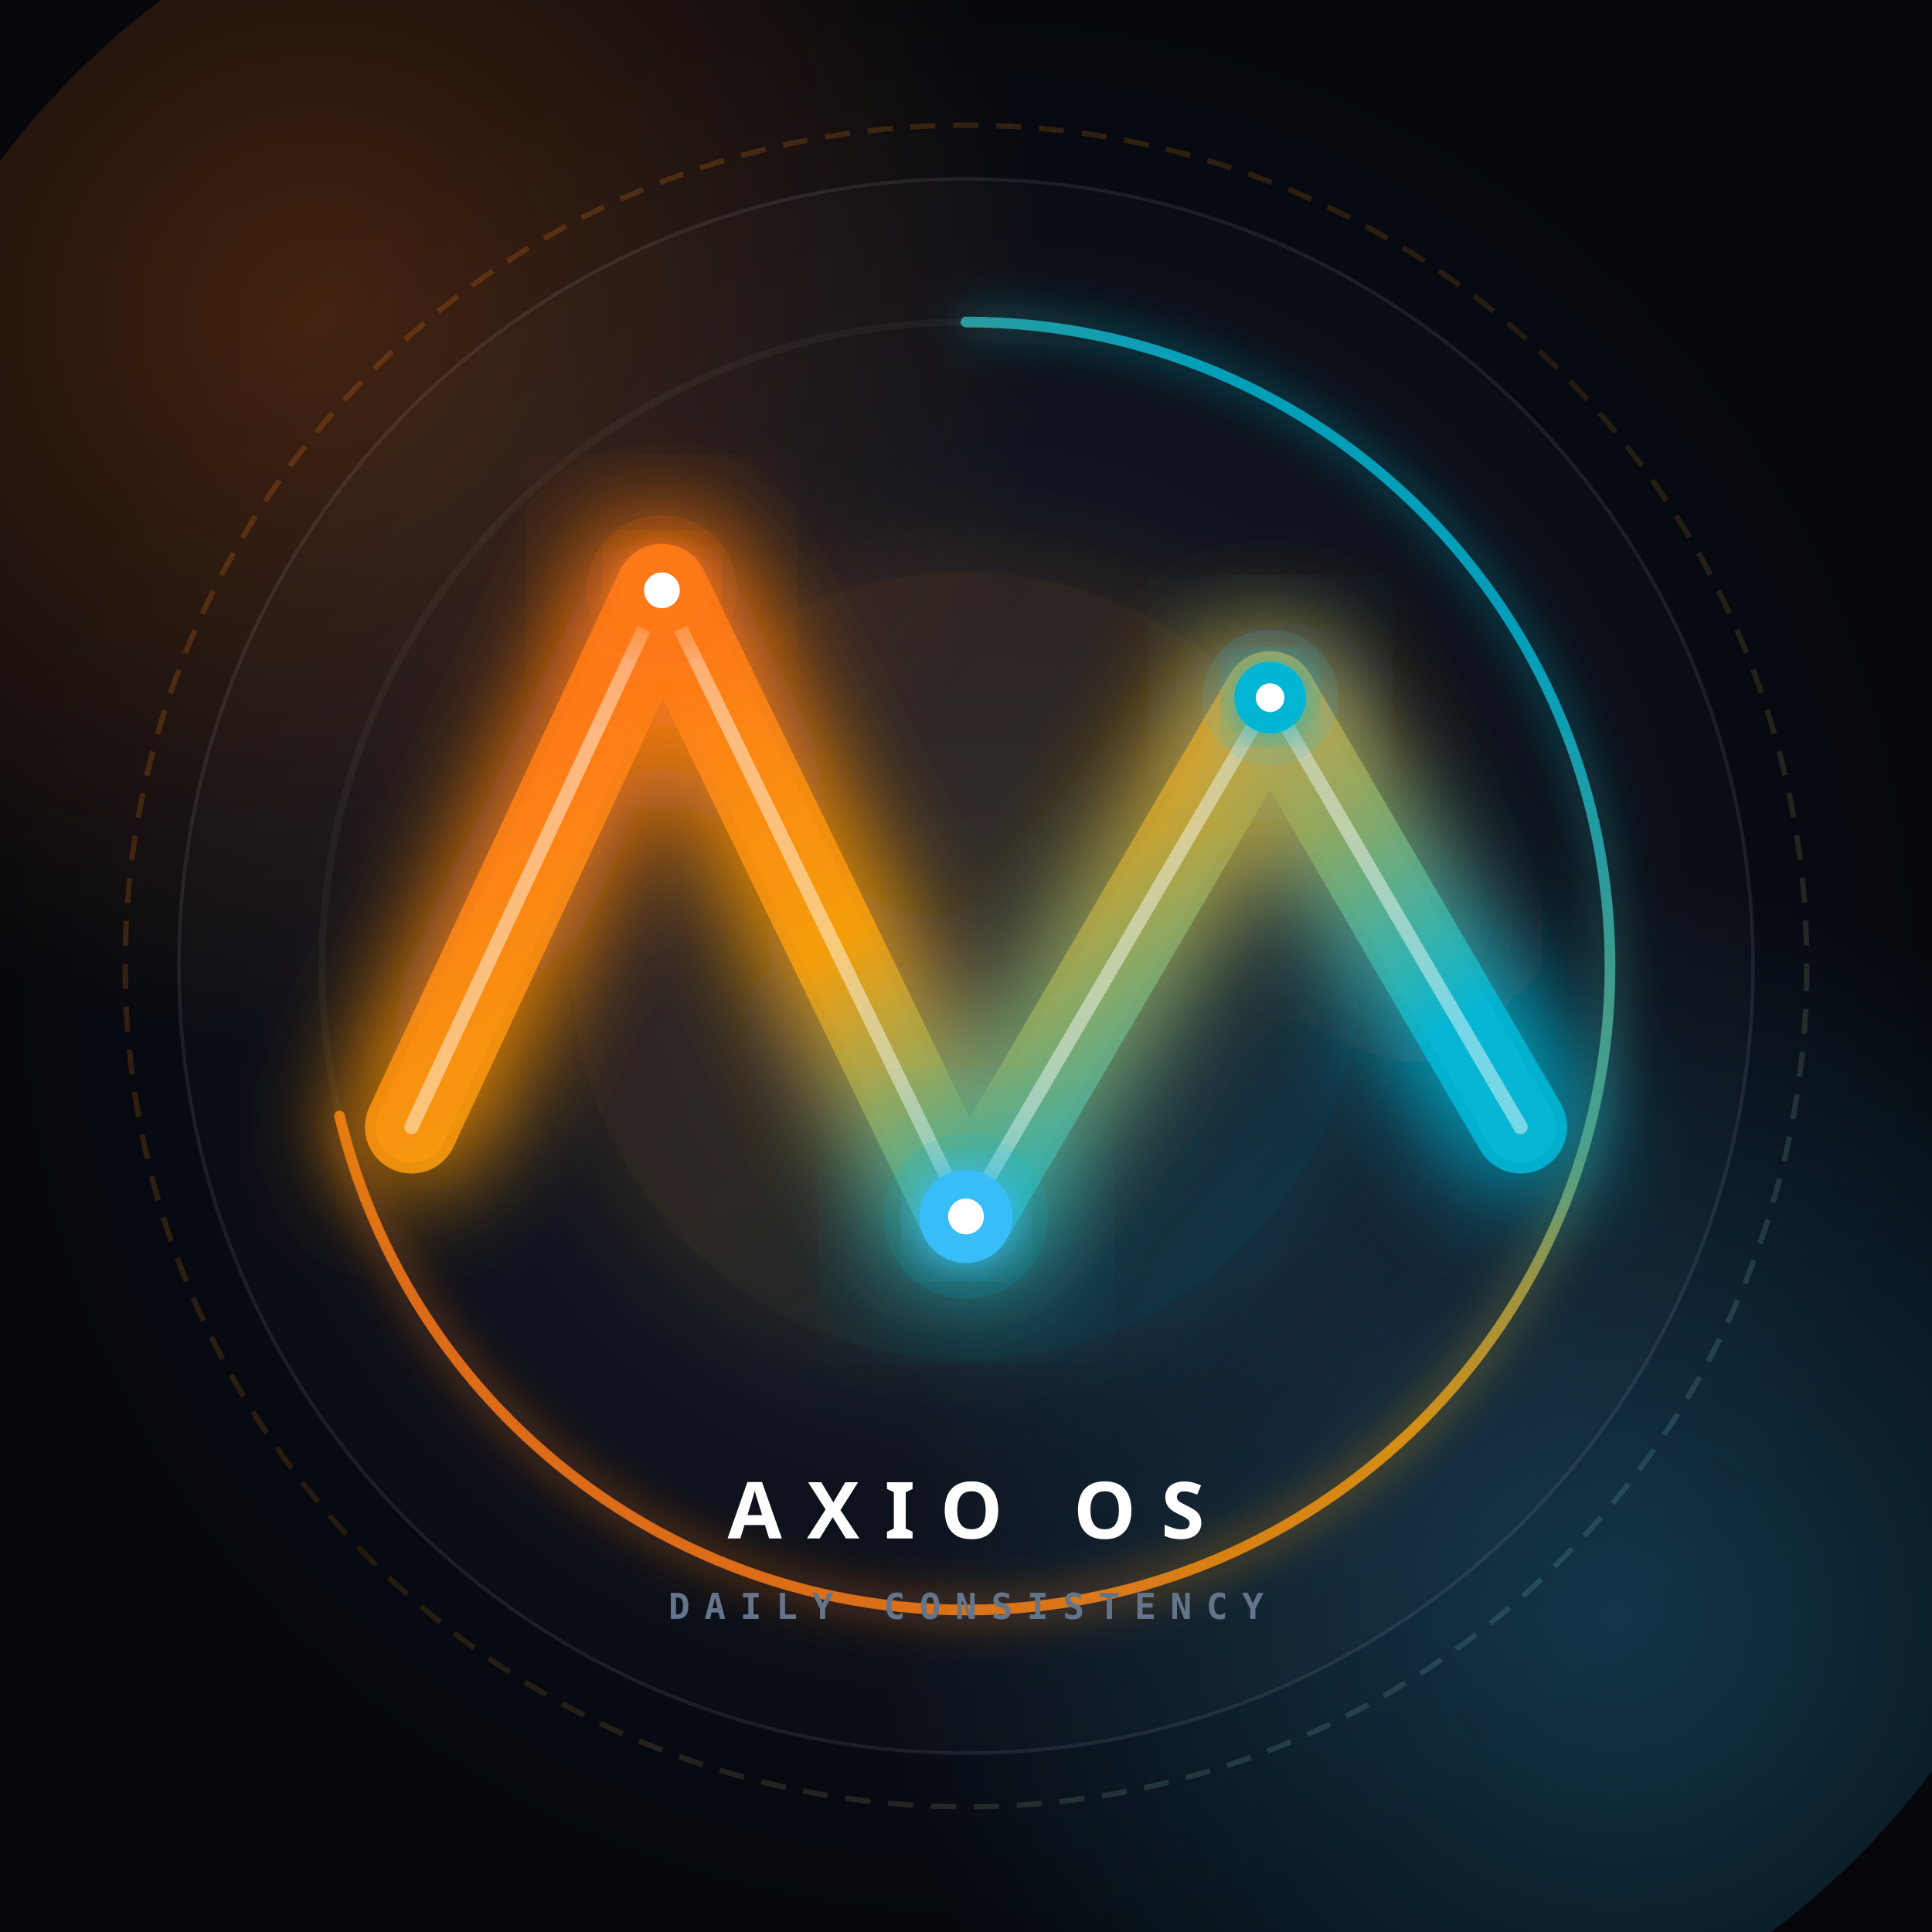
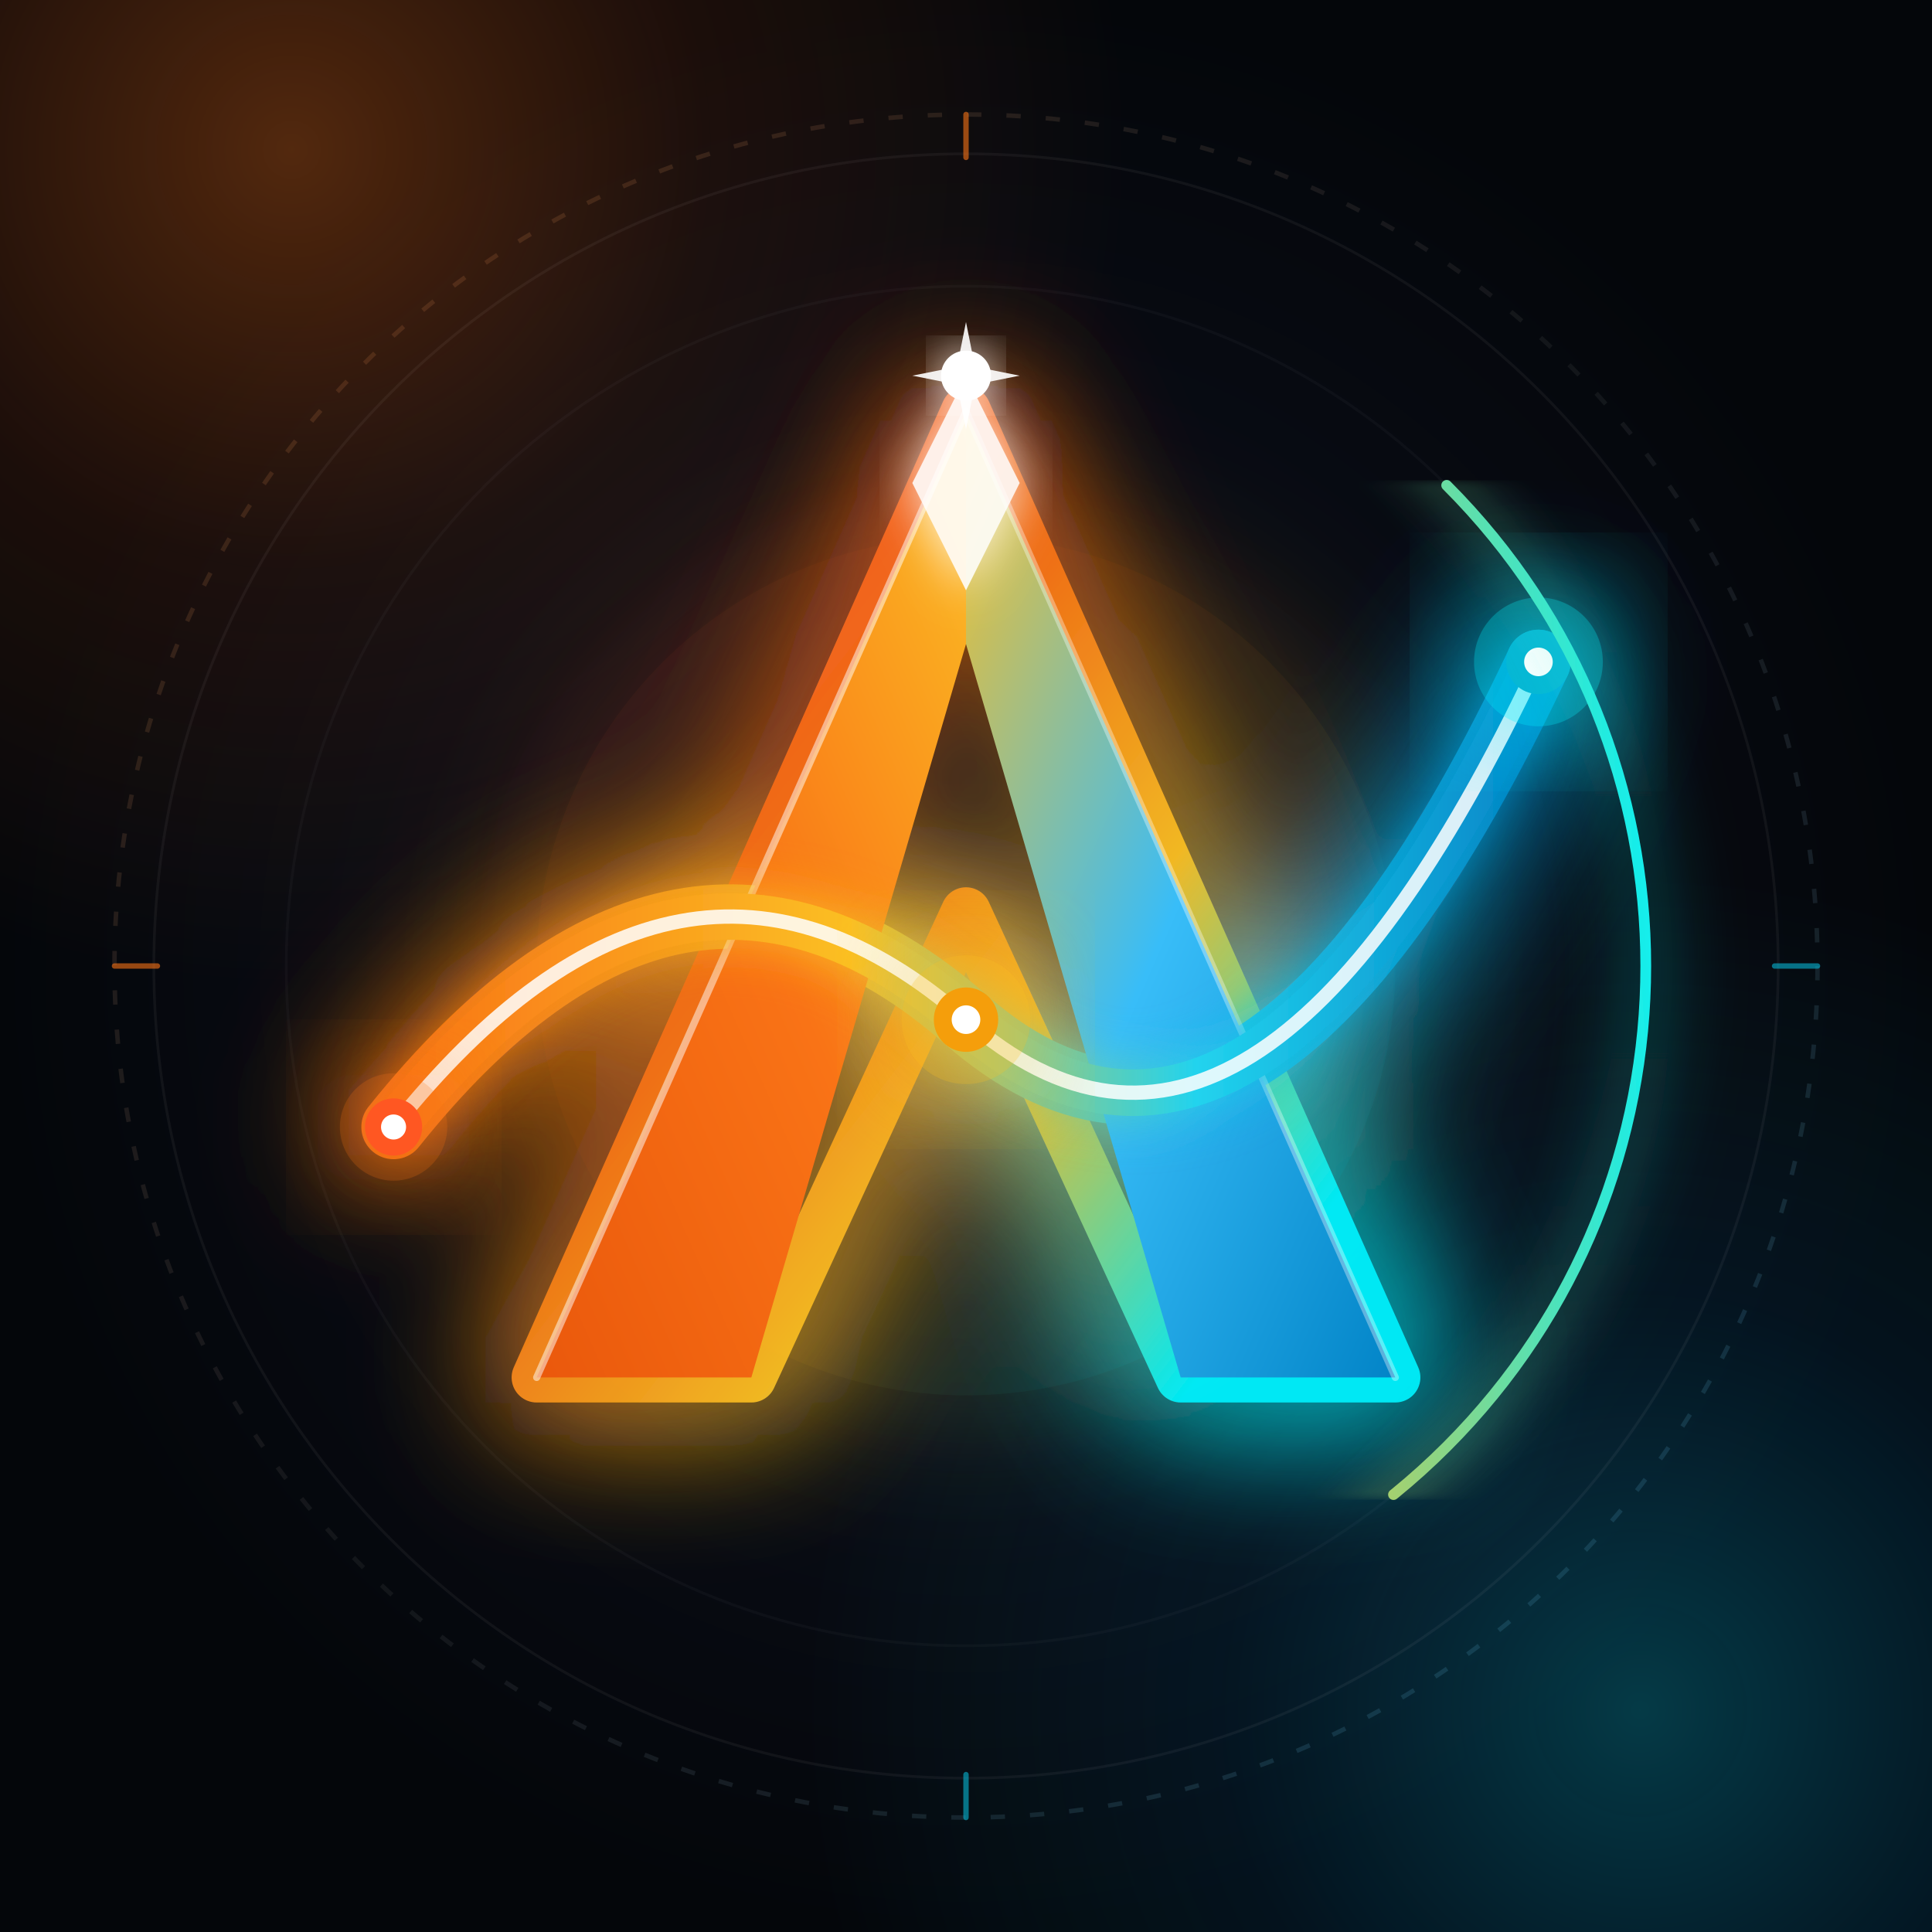
<svg xmlns="http://www.w3.org/2000/svg" viewBox="0 0 1080 1080" width="1080" height="1080">
  <defs>
-     <radialGradient id="bg-glow" cx="50%" cy="50%" r="50%">
-       <stop offset="0%" stop-color="#141c2e" />
-       <stop offset="60%" stop-color="#0a0e18" />
-       <stop offset="100%" stop-color="#05070c" />
+     <radialGradient id="axio-bg" cx="50%" cy="50%" r="50%">
+       <stop offset="0%" stop-color="#0f172a" />
+       <stop offset="45%" stop-color="#090d16" />
+       <stop offset="100%" stop-color="#04060a" />
    </radialGradient>
-     <radialGradient id="ambient-amber" cx="30%" cy="30%" r="45%">
-       <stop offset="0%" stop-color="#f97316" stop-opacity="0.25" />
+     <radialGradient id="glow-amber" cx="32%" cy="28%" r="48%">
+       <stop offset="0%" stop-color="#f97316" stop-opacity="0.32" />
+       <stop offset="50%" stop-color="#ea580c" stop-opacity="0.10" />
      <stop offset="100%" stop-color="#f97316" stop-opacity="0" />
    </radialGradient>
-     <radialGradient id="ambient-cyan" cx="70%" cy="70%" r="45%">
-       <stop offset="0%" stop-color="#38bdf8" stop-opacity="0.25" />
-       <stop offset="100%" stop-color="#38bdf8" stop-opacity="0" />
+     <radialGradient id="glow-cyan" cx="68%" cy="72%" r="48%">
+       <stop offset="0%" stop-color="#06b6d4" stop-opacity="0.30" />
+       <stop offset="50%" stop-color="#0284c7" stop-opacity="0.10" />
+       <stop offset="100%" stop-color="#06b6d4" stop-opacity="0" />
    </radialGradient>
-     <linearGradient id="axio-brand-grad" x1="15%" y1="20%" x2="85%" y2="80%">
-       <stop offset="0%" stop-color="#ff7a18" />
-       <stop offset="45%" stop-color="#f59e0b" />
-       <stop offset="100%" stop-color="#06b6d4" />
+     <linearGradient id="brand-flame" x1="10%" y1="15%" x2="90%" y2="85%">
+       <stop offset="0%" stop-color="#ff5722" />
+       <stop offset="35%" stop-color="#f97316" />
+       <stop offset="65%" stop-color="#fbbf24" />
+       <stop offset="100%" stop-color="#00f2fe" />
    </linearGradient>
-     <linearGradient id="ring-grad" x1="0%" y1="0%" x2="100%" y2="100%">
-       <stop offset="0%" stop-color="#f97316" stop-opacity="0.6" />
-       <stop offset="50%" stop-color="#f59e0b" stop-opacity="0.3" />
-       <stop offset="100%" stop-color="#38bdf8" stop-opacity="0.6" />
+     <linearGradient id="left-wing-grad" x1="0%" y1="100%" x2="100%" y2="0%">
+       <stop offset="0%" stop-color="#ea580c" />
+       <stop offset="50%" stop-color="#f97316" />
+       <stop offset="100%" stop-color="#fbbf24" />
    </linearGradient>
-     <filter id="glow-heavy" x="-40%" y="-40%" width="180%" height="180%">
-       <feGaussianBlur stdDeviation="32" result="blur" />
+     <linearGradient id="right-wing-grad" x1="0%" y1="0%" x2="100%" y2="100%">
+       <stop offset="0%" stop-color="#fbbf24" />
+       <stop offset="50%" stop-color="#38bdf8" />
+       <stop offset="100%" stop-color="#0284c7" />
+     </linearGradient>
+     <linearGradient id="wave-ribbon-grad" x1="0%" y1="50%" x2="100%" y2="50%">
+       <stop offset="0%" stop-color="#f97316" />
+       <stop offset="40%" stop-color="#fbbf24" />
+       <stop offset="70%" stop-color="#22d3ee" />
+       <stop offset="100%" stop-color="#0284c7" />
+     </linearGradient>
+     <linearGradient id="orbit-ring-grad" x1="0%" y1="0%" x2="100%" y2="100%">
+       <stop offset="0%" stop-color="#f97316" stop-opacity="0.5" />
+       <stop offset="50%" stop-color="rgba(255,255,255,0.15)" />
+       <stop offset="100%" stop-color="#38bdf8" stop-opacity="0.5" />
+     </linearGradient>
+     <filter id="bloom-heavy" x="-50%" y="-50%" width="200%" height="200%">
+       <feGaussianBlur stdDeviation="38" result="blur1" />
+       <feGaussianBlur stdDeviation="18" result="blur2" />
      <feMerge>
-         <feMergeNode in="blur" />
-         <feMergeNode in="blur" />
+         <feMergeNode in="blur1" />
+         <feMergeNode in="blur2" />
        <feMergeNode in="SourceGraphic" />
      </feMerge>
    </filter>
-     <filter id="glow-subtle" x="-20%" y="-20%" width="140%" height="140%">
-       <feGaussianBlur stdDeviation="12" result="blur" />
+     <filter id="bloom-subtle" x="-30%" y="-30%" width="160%" height="160%">
+       <feGaussianBlur stdDeviation="14" result="blur" />
      <feMerge>
        <feMergeNode in="blur" />
        <feMergeNode in="SourceGraphic" />
      </feMerge>
    </filter>
+     <radialGradient id="apex-glow" cx="50%" cy="50%" r="50%">
+       <stop offset="0%" stop-color="#ffffff" />
+       <stop offset="40%" stop-color="#fbbf24" />
+       <stop offset="100%" stop-color="#f97316" stop-opacity="0" />
+     </radialGradient>
  </defs>
-   <rect width="1080" height="1080" fill="url(#bg-glow)" />
-   <circle cx="540" cy="540" r="540" fill="url(#bg-glow)" />
-   <circle cx="360" cy="360" r="450" fill="url(#ambient-amber)" />
-   <circle cx="720" cy="720" r="450" fill="url(#ambient-cyan)" />
-   <circle cx="540" cy="540" r="470" fill="none" stroke="url(#ring-grad)" stroke-width="3" stroke-dasharray="14 10" opacity="0.4" />
-   <circle cx="540" cy="540" r="440" fill="rgba(255, 255, 255, 0.015)" stroke="rgba(255, 255, 255, 0.08)" stroke-width="2" />
-   <circle cx="540" cy="540" r="360" fill="none" stroke="rgba(255, 255, 255, 0.04)" stroke-width="4" />
-   <circle cx="540" cy="540" r="360" fill="none" stroke="url(#axio-brand-grad)" stroke-width="6" stroke-linecap="round" stroke-dasharray="2262" stroke-dashoffset="650" transform="rotate(-90 540 540)" opacity="0.85" filter="url(#glow-subtle)" />
-   <circle cx="540" cy="540" r="220" fill="url(#axio-brand-grad)" opacity="0.12" filter="url(#glow-heavy)" />
-   <g filter="url(#glow-heavy)">
-     <path d="M 230 630 L 370 330 L 540 680 L 710 390 L 850 630" fill="none" stroke="url(#axio-brand-grad)" stroke-width="52" stroke-linecap="round" stroke-linejoin="round" opacity="0.9" />
+   <rect width="1080" height="1080" fill="url(#axio-bg)" />
+   <circle cx="540" cy="540" r="540" fill="url(#axio-bg)" />
+   <circle cx="340" cy="300" r="480" fill="url(#glow-amber)" />
+   <circle cx="740" cy="740" r="480" fill="url(#glow-cyan)" />
+   <circle cx="540" cy="540" r="476" fill="none" stroke="url(#orbit-ring-grad)" stroke-width="2.5" stroke-dasharray="8 14" opacity="0.35" />
+   <circle cx="540" cy="540" r="454" fill="none" stroke="rgba(255, 255, 255, 0.05)" stroke-width="1.5" />
+   <circle cx="540" cy="540" r="380" fill="none" stroke="rgba(255, 255, 255, 0.03)" stroke-width="1.5" />
+   <line x1="540" y1="64" x2="540" y2="88" stroke="#f97316" stroke-width="3" stroke-linecap="round" opacity="0.6" />
+   <line x1="540" y1="992" x2="540" y2="1016" stroke="#06b6d4" stroke-width="3" stroke-linecap="round" opacity="0.6" />
+   <line x1="64" y1="540" x2="88" y2="540" stroke="#f97316" stroke-width="3" stroke-linecap="round" opacity="0.6" />
+   <line x1="992" y1="540" x2="1016" y2="540" stroke="#06b6d4" stroke-width="3" stroke-linecap="round" opacity="0.6" />
+   <circle cx="540" cy="540" r="240" fill="url(#brand-flame)" opacity="0.14" filter="url(#bloom-heavy)" />
+   <g filter="url(#bloom-heavy)" opacity="0.95">
+     <path d="M 540 230 L 780 770 L 660 770 L 540 510 L 420 770 L 300 770 Z" fill="none" stroke="url(#brand-flame)" stroke-width="28" stroke-linejoin="round" stroke-linecap="round" />
+     <path d="M 220 630 Q 380 430, 540 570 T 860 370" fill="none" stroke="url(#wave-ribbon-grad)" stroke-width="36" stroke-linecap="round" />
  </g>
-   <path d="M 230 630 L 370 330 L 540 680 L 710 390 L 850 630" fill="none" stroke="url(#axio-brand-grad)" stroke-width="40" stroke-linecap="round" stroke-linejoin="round" />
-   <path d="M 230 630 L 370 330 L 540 680 L 710 390 L 850 630" fill="none" stroke="#ffffff" stroke-width="8" stroke-linecap="round" stroke-linejoin="round" opacity="0.45" />
-   <circle cx="370" cy="330" r="42" fill="#f97316" opacity="0.25" filter="url(#glow-heavy)" />
-   <circle cx="370" cy="330" r="24" fill="#ff7a18" filter="url(#glow-subtle)" />
-   <circle cx="370" cy="330" r="10" fill="#ffffff" />
-   <circle cx="540" cy="680" r="46" fill="#06b6d4" opacity="0.25" filter="url(#glow-heavy)" />
-   <circle cx="540" cy="680" r="26" fill="#38bdf8" filter="url(#glow-subtle)" />
-   <circle cx="540" cy="680" r="10" fill="#ffffff" />
-   <circle cx="710" cy="390" r="38" fill="#38bdf8" opacity="0.25" filter="url(#glow-heavy)" />
-   <circle cx="710" cy="390" r="20" fill="#06b6d4" filter="url(#glow-subtle)" />
-   <circle cx="710" cy="390" r="8" fill="#ffffff" />
-   <text x="540" y="860" text-anchor="middle" font-family="'Plus Jakarta Sans', system-ui, sans-serif" font-size="44" font-weight="800" letter-spacing="14" fill="#ffffff">AXIO OS</text>
-   <text x="540" y="905" text-anchor="middle" font-family="'JetBrains Mono', monospace" font-size="20" font-weight="700" letter-spacing="8" fill="#64748b">DAILY CONSISTENCY</text>
+   <polygon points="540,230 540,360 420,770 300,770" fill="url(#left-wing-grad)" />
+   <polygon points="540,230 540,360 660,770 780,770" fill="url(#right-wing-grad)" />
+   <polygon points="540,210 570,270 540,330 510,270" fill="#ffffff" opacity="0.9" filter="url(#bloom-subtle)" />
+   <line x1="540" y1="230" x2="300" y2="770" stroke="#ffffff" stroke-width="4" stroke-linecap="round" opacity="0.5" />
+   <line x1="540" y1="230" x2="780" y2="770" stroke="#ffffff" stroke-width="4" stroke-linecap="round" opacity="0.35" />
+   <path d="M 220 630 Q 380 430, 540 570 T 860 370" fill="none" stroke="url(#wave-ribbon-grad)" stroke-width="26" stroke-linecap="round" filter="url(#bloom-subtle)" />
+   <path d="M 220 630 Q 380 430, 540 570 T 860 370" fill="none" stroke="#ffffff" stroke-width="8" stroke-linecap="round" opacity="0.85" />
+   <circle cx="220" cy="630" r="30" fill="#f97316" opacity="0.3" filter="url(#bloom-heavy)" />
+   <circle cx="220" cy="630" r="16" fill="#ff5722" />
+   <circle cx="220" cy="630" r="7" fill="#ffffff" />
+   <circle cx="540" cy="570" r="36" fill="#fbbf24" opacity="0.35" filter="url(#bloom-heavy)" />
+   <circle cx="540" cy="570" r="18" fill="#f59e0b" />
+   <circle cx="540" cy="570" r="8" fill="#ffffff" />
+   <circle cx="860" cy="370" r="36" fill="#00f2fe" opacity="0.4" filter="url(#bloom-heavy)" />
+   <circle cx="860" cy="370" r="18" fill="#06b6d4" />
+   <circle cx="860" cy="370" r="8" fill="#ffffff" />
+   <circle cx="540" cy="210" r="14" fill="#ffffff" filter="url(#bloom-subtle)" />
+   <polygon points="540,180 545,205 570,210 545,215 540,240 535,215 510,210 535,205" fill="#ffffff" opacity="0.9" />
+   <circle cx="540" cy="540" r="380" fill="none" stroke="url(#brand-flame)" stroke-width="6" stroke-linecap="round" stroke-dasharray="2387" stroke-dashoffset="1750" transform="rotate(-45 540 540)" filter="url(#bloom-subtle)" />
</svg>
